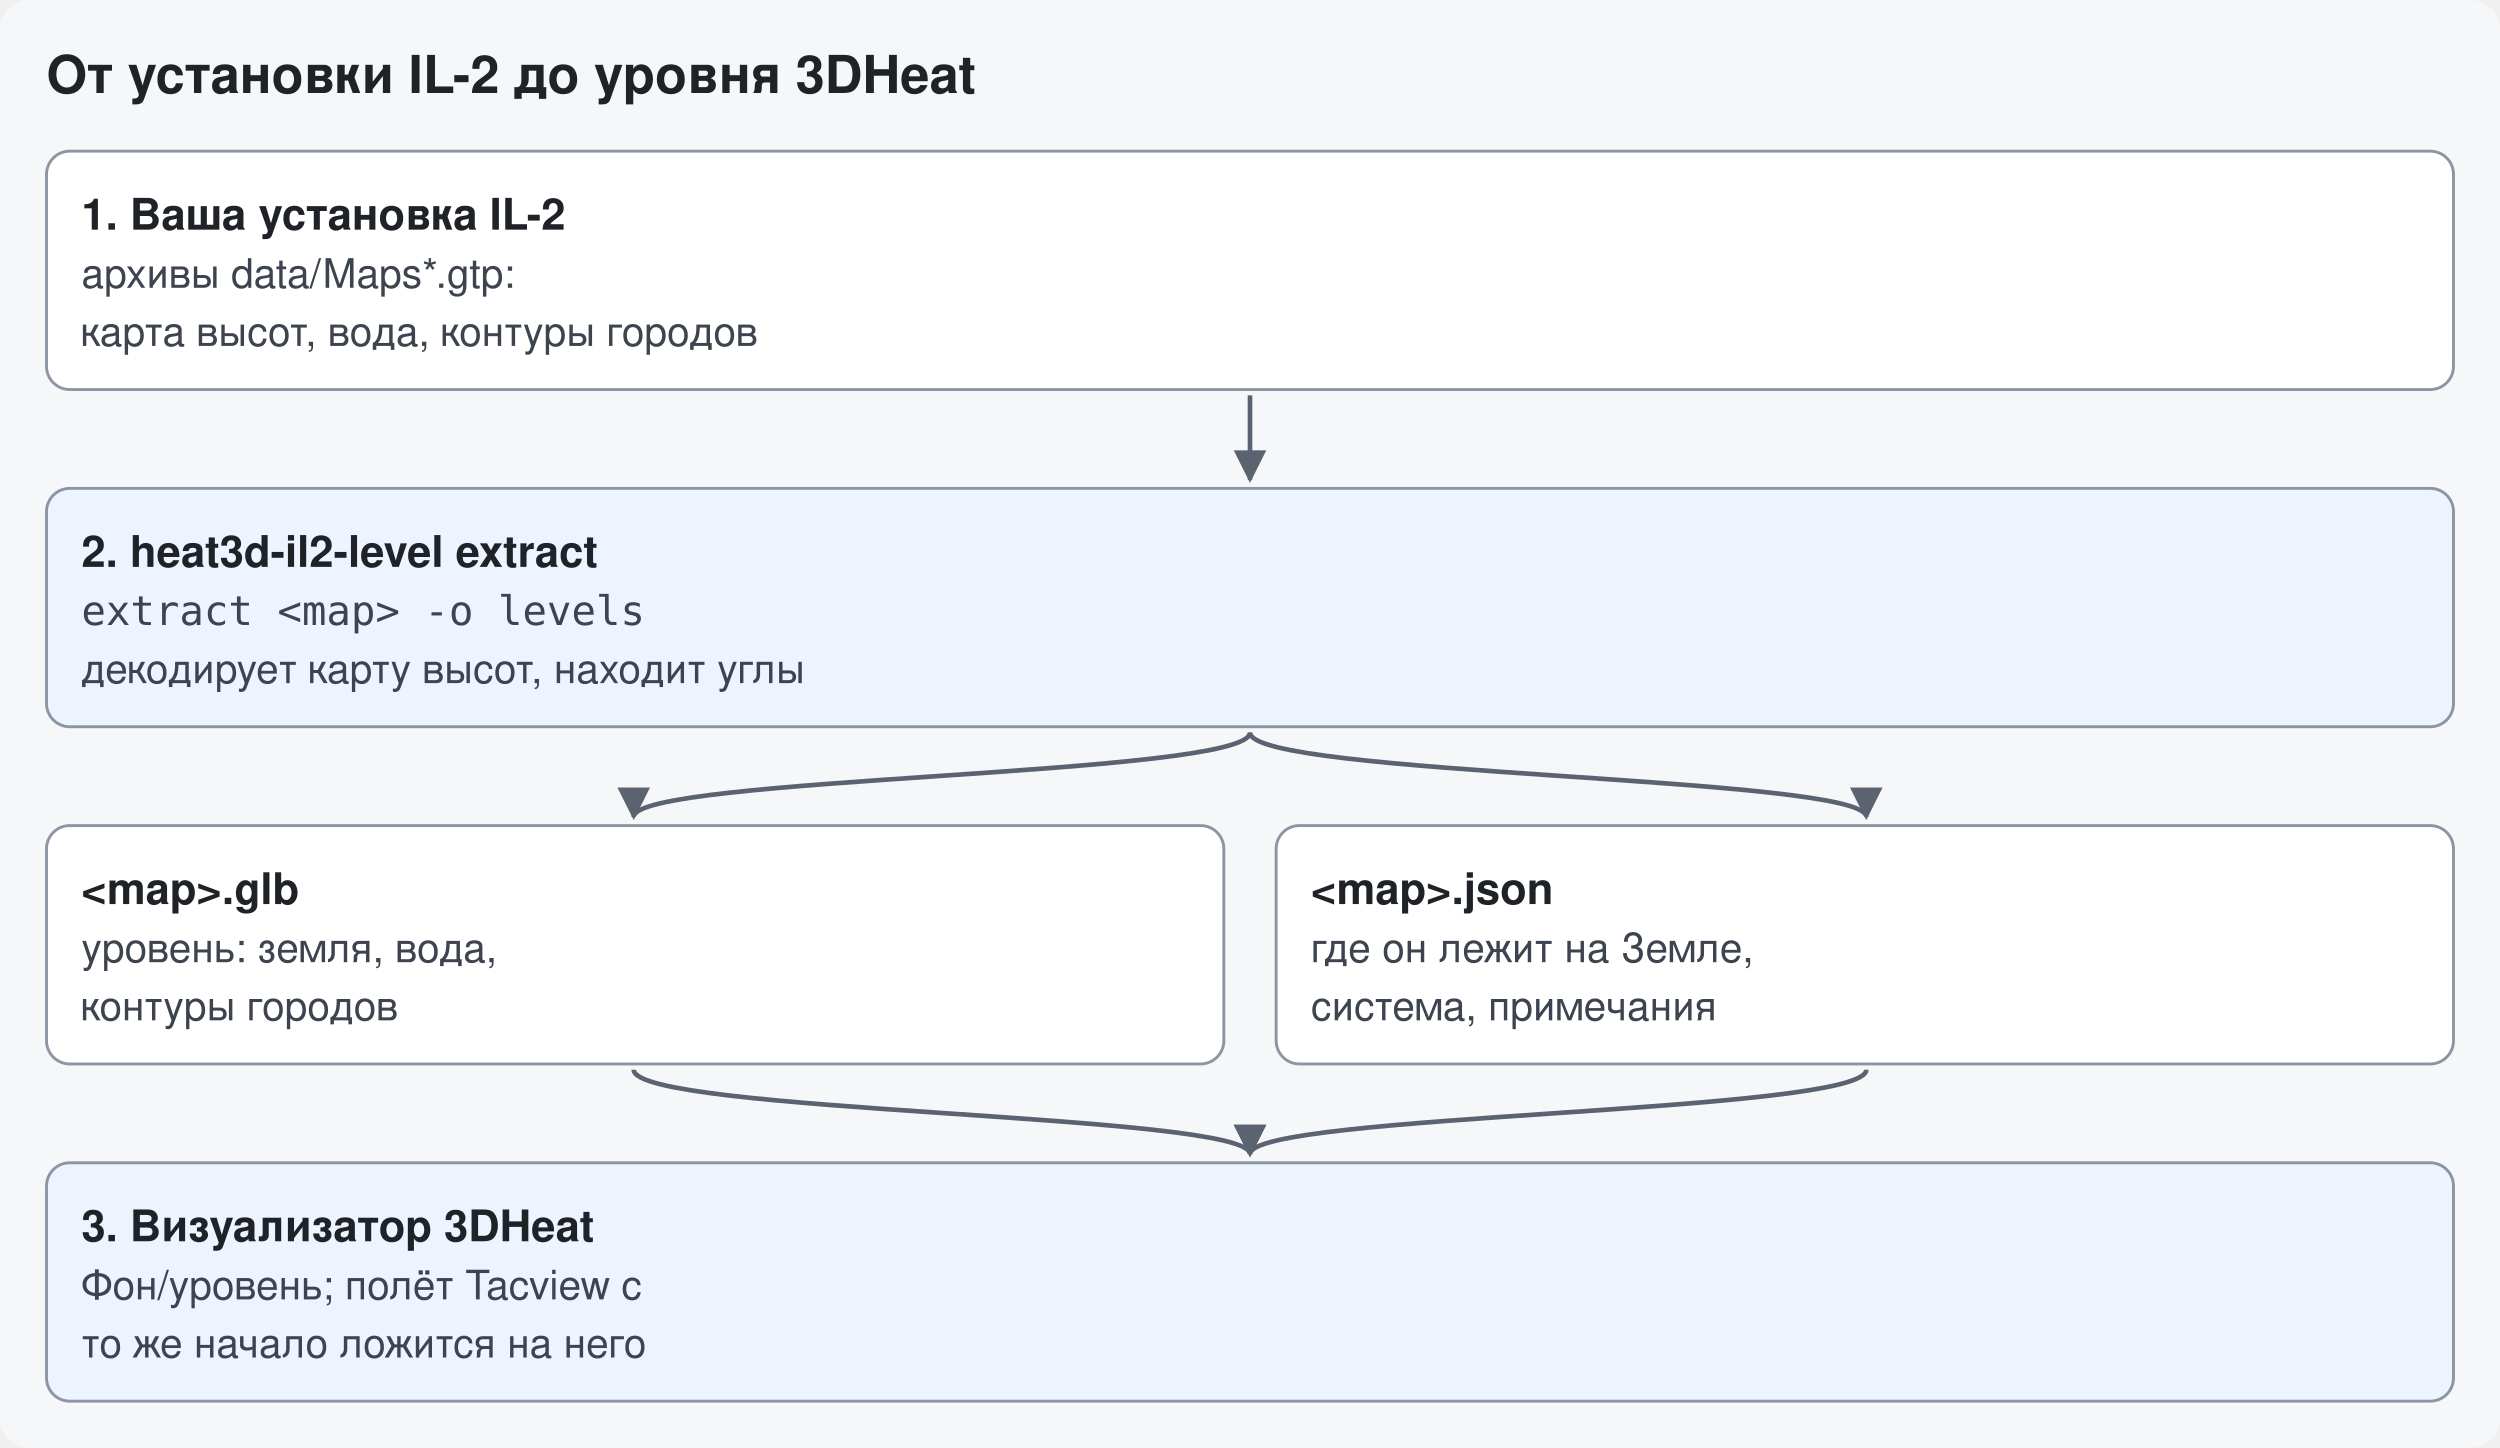
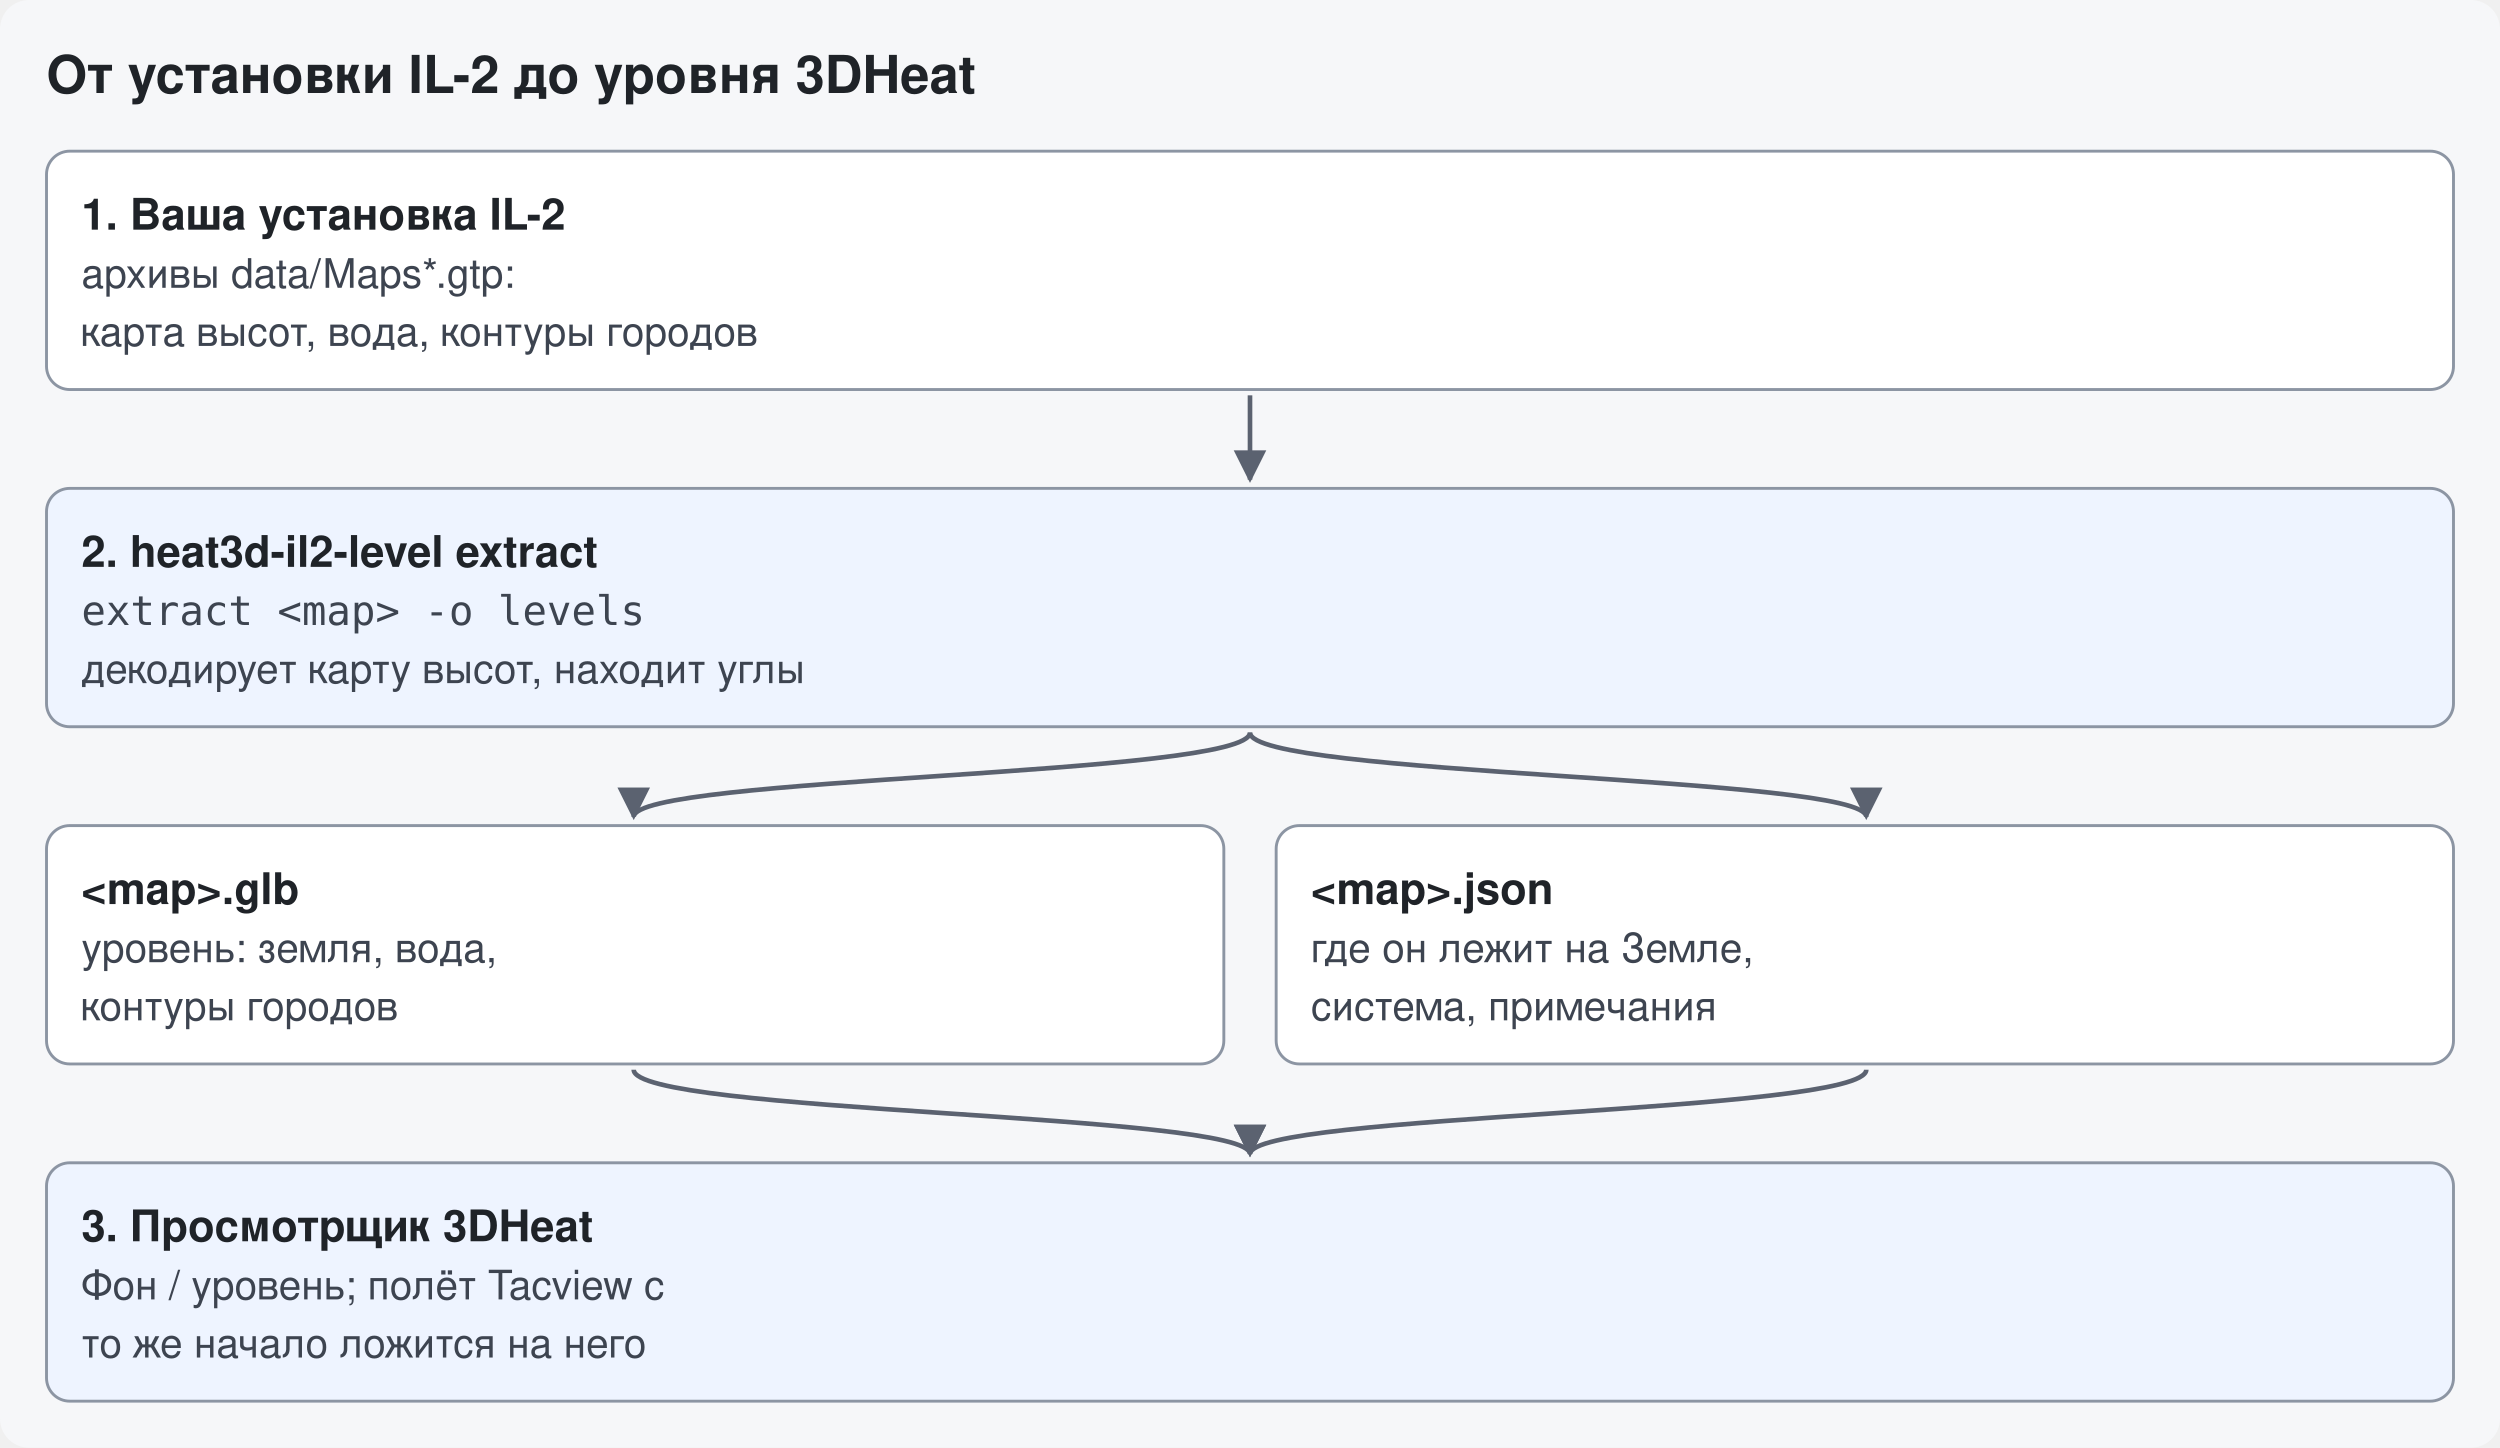
<svg xmlns="http://www.w3.org/2000/svg" width="860" height="498" viewBox="0 0 860 498" font-family="Segoe UI,Helvetica,Arial,sans-serif">
  <defs>
    <marker id="a" viewBox="0 0 10 10" refX="9" refY="5" markerWidth="7" markerHeight="7" orient="auto">
      <path d="M0,0L10,5L0,10z" fill="#5b6270" />
    </marker>
  </defs>
  <rect width="860" height="498" rx="10" fill="#f6f7f9" />
  <text x="16" y="32" font-size="18" fill="#1f2328" font-weight="600">От установки IL-2 до уровня 3DHeat</text>
  <rect x="16" y="52" width="828" height="82" rx="8" fill="#ffffff" stroke="#8c95a3" />
  <text x="28" y="79" font-size="15" fill="#1f2328" font-weight="600">1. Ваша установка IL-2</text>
  <text x="28" y="99" font-size="14" fill="#3d4450">архивы data/Maps*.gtp:</text>
  <text x="28" y="119" font-size="14" fill="#3d4450">карта высот, вода, контуры городов</text>
  <rect x="16" y="168" width="828" height="82" rx="8" fill="#eef4ff" stroke="#8c95a3" />
  <text x="28" y="195" font-size="15" fill="#1f2328" font-weight="600">2. heat3d-il2-level extract</text>
  <text x="28" y="215" font-size="14" fill="#3d4450" font-family="Consolas,Menlo,monospace">extract &lt;map&gt; -o levels</text>
  <text x="28" y="235" font-size="14" fill="#3d4450">декодирует карту высот, находит углы</text>
  <path d="M430,136 C430,151.0 430,151.0 430,165" fill="none" stroke="#5b6270" stroke-width="1.6" marker-end="url(#a)" />
  <rect x="16" y="284" width="405" height="82" rx="8" fill="#ffffff" stroke="#8c95a3" />
  <text x="28" y="311" font-size="15" fill="#1f2328" font-weight="600">&lt;map&gt;.glb</text>
  <text x="28" y="331" font-size="14" fill="#3d4450">уровень: земля, вода,</text>
  <text x="28" y="351" font-size="14" fill="#3d4450">контуры городов</text>
  <rect x="439" y="284" width="405" height="82" rx="8" fill="#ffffff" stroke="#8c95a3" />
  <text x="451" y="311" font-size="15" fill="#1f2328" font-weight="600">&lt;map&gt;.json</text>
  <text x="451" y="331" font-size="14" fill="#3d4450">где он лежит на Земле,</text>
  <text x="451" y="351" font-size="14" fill="#3d4450">система, примечания</text>
  <path d="M430,252 C430,267.0 218,267.0 218,281" fill="none" stroke="#5b6270" stroke-width="1.6" marker-end="url(#a)" />
  <path d="M430,252 C430,267.0 642,267.0 642,281" fill="none" stroke="#5b6270" stroke-width="1.6" marker-end="url(#a)" />
  <rect x="16" y="400" width="828" height="82" rx="8" fill="#eef4ff" stroke="#8c95a3" />
-   <text x="28" y="427" font-size="15" fill="#1f2328" font-weight="600">3. Визуализатор 3DHeat</text>
-   <text x="28" y="447" font-size="14" fill="#3d4450">Фон/уровень; полёт Tacview с</text>
+   <text x="28" y="427" font-size="15" fill="#1f2328" font-weight="600">3. Просмотрщик 3DHeat</text>
+   <text x="28" y="447" font-size="14" fill="#3d4450">Фон / уровень; полёт Tacview с</text>
  <text x="28" y="467" font-size="14" fill="#3d4450">то же начало ложится на него</text>
  <path d="M218,368 C218,383.0 430,383.0 430,397" fill="none" stroke="#5b6270" stroke-width="1.6" marker-end="url(#a)" />
  <path d="M642,368 C642,383.0 430,383.0 430,397" fill="none" stroke="#5b6270" stroke-width="1.6" marker-end="url(#a)" />
</svg>
